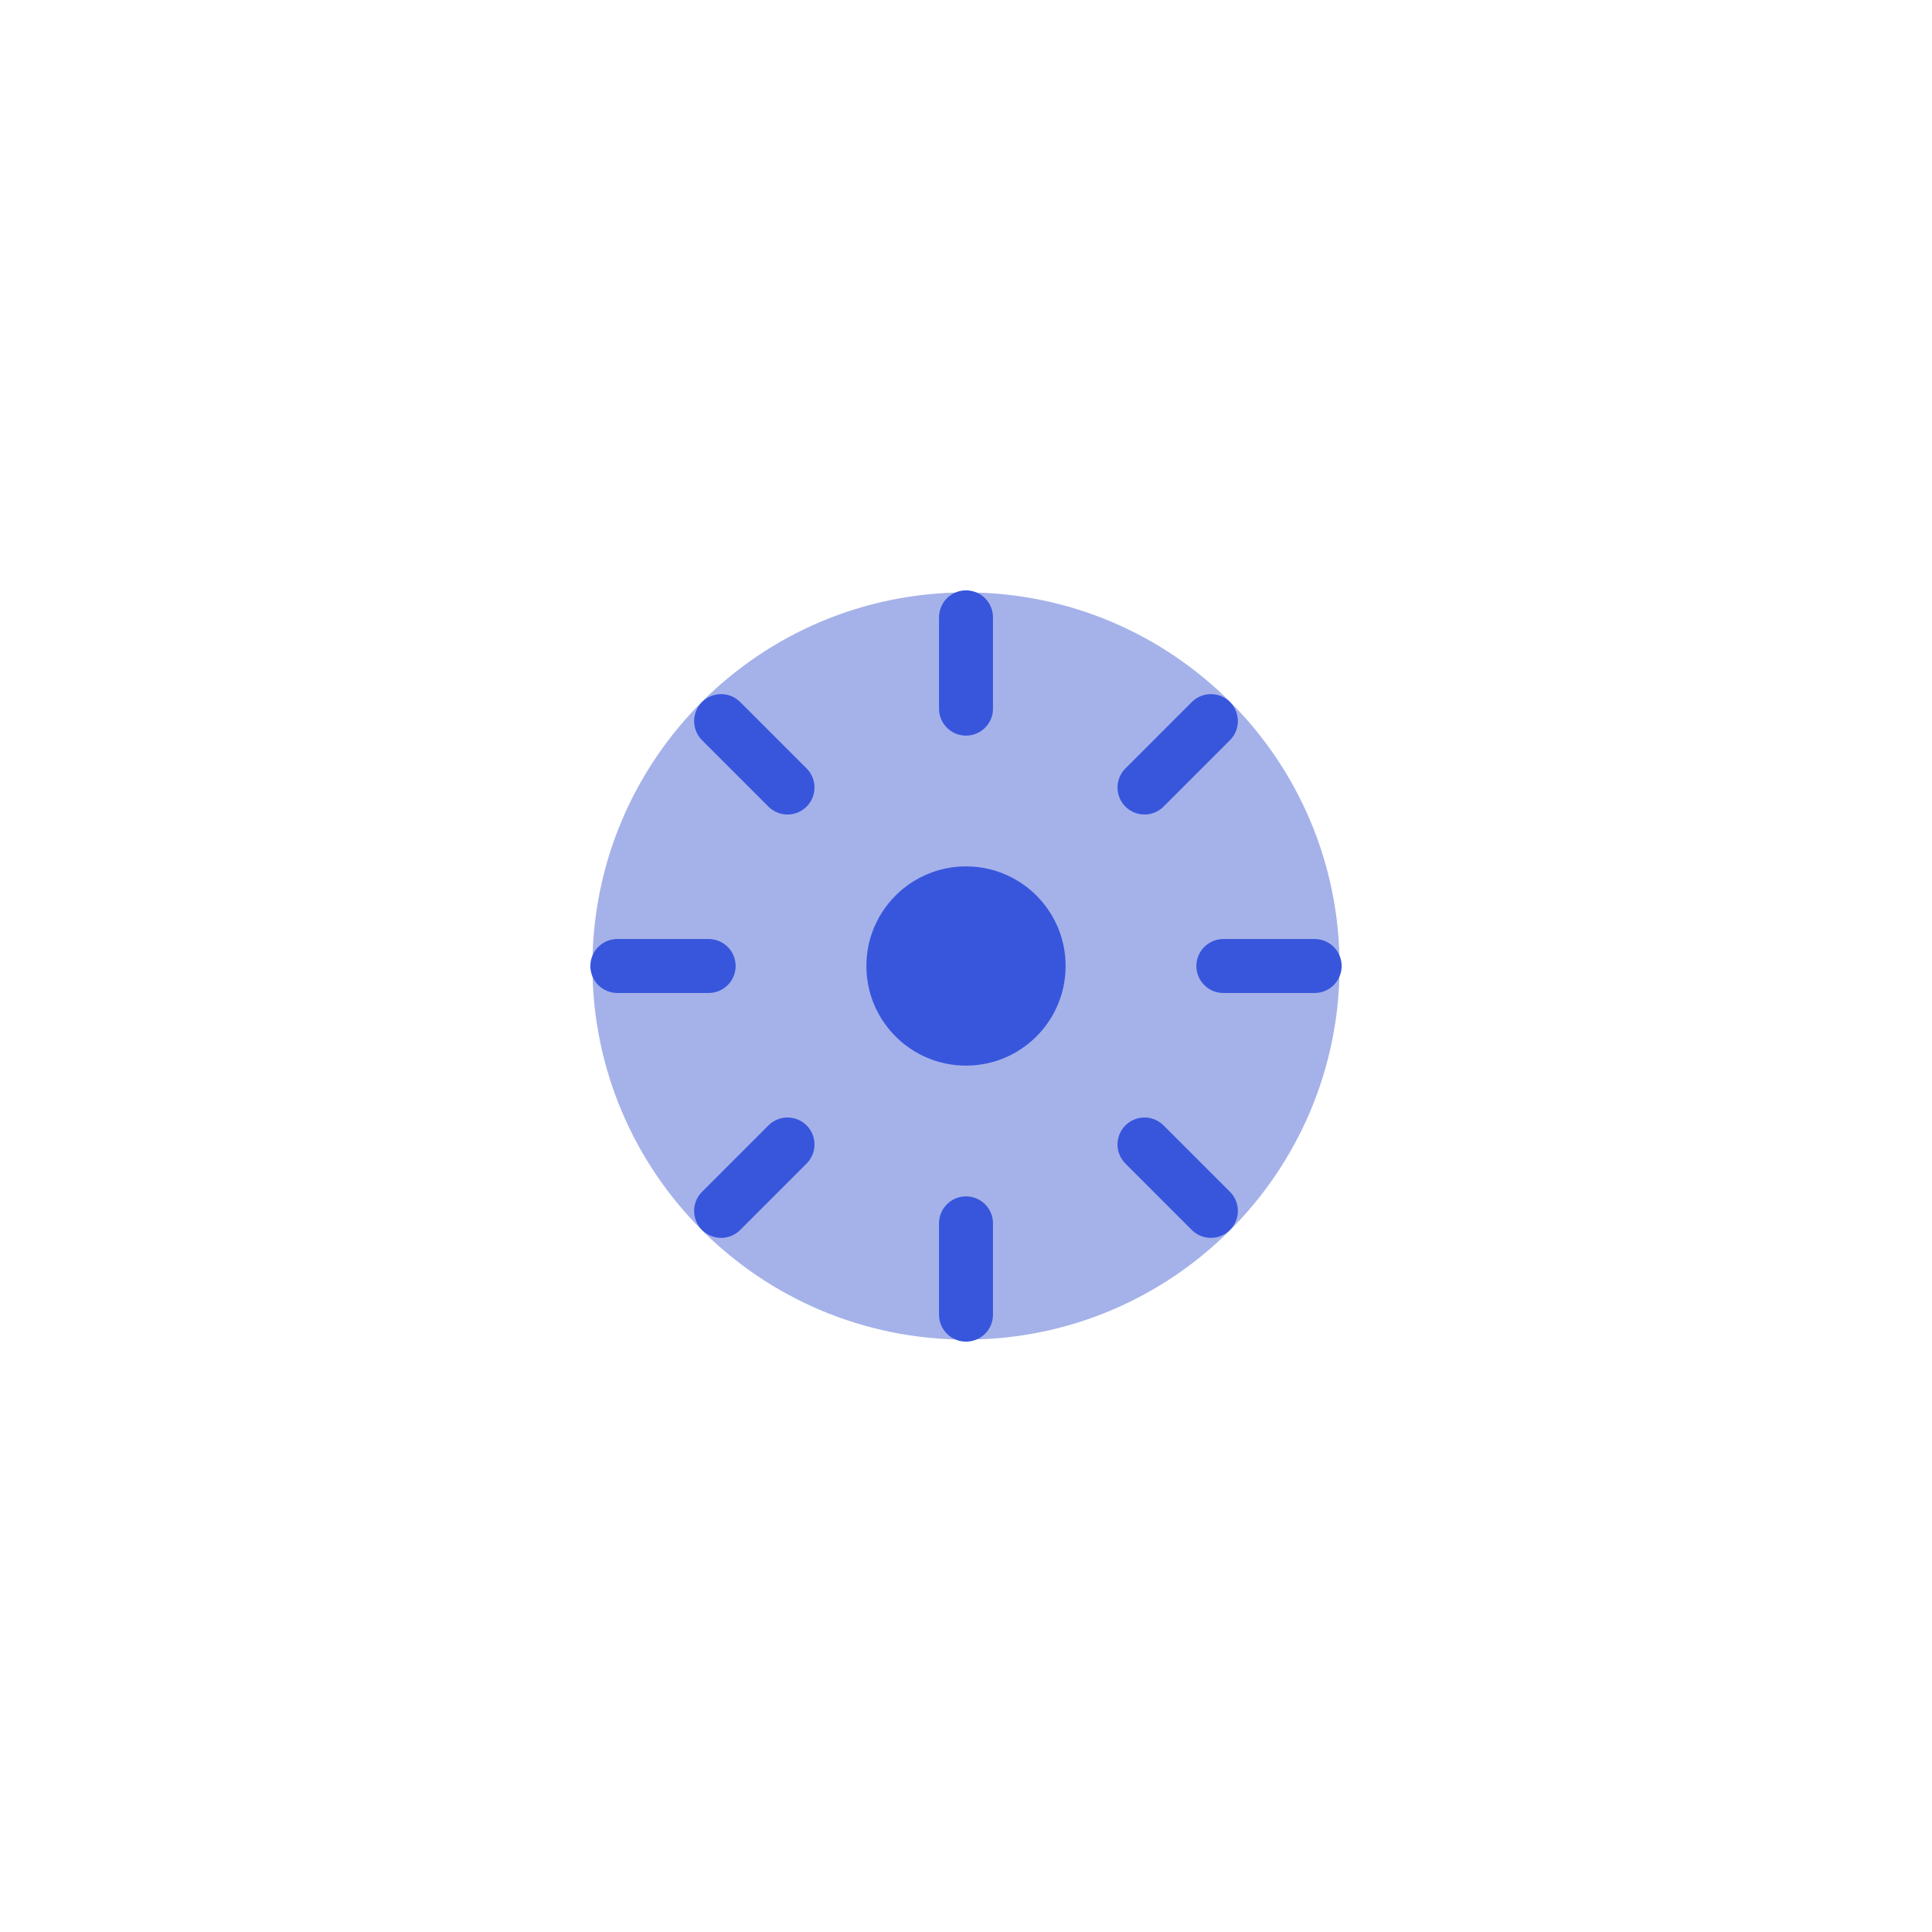
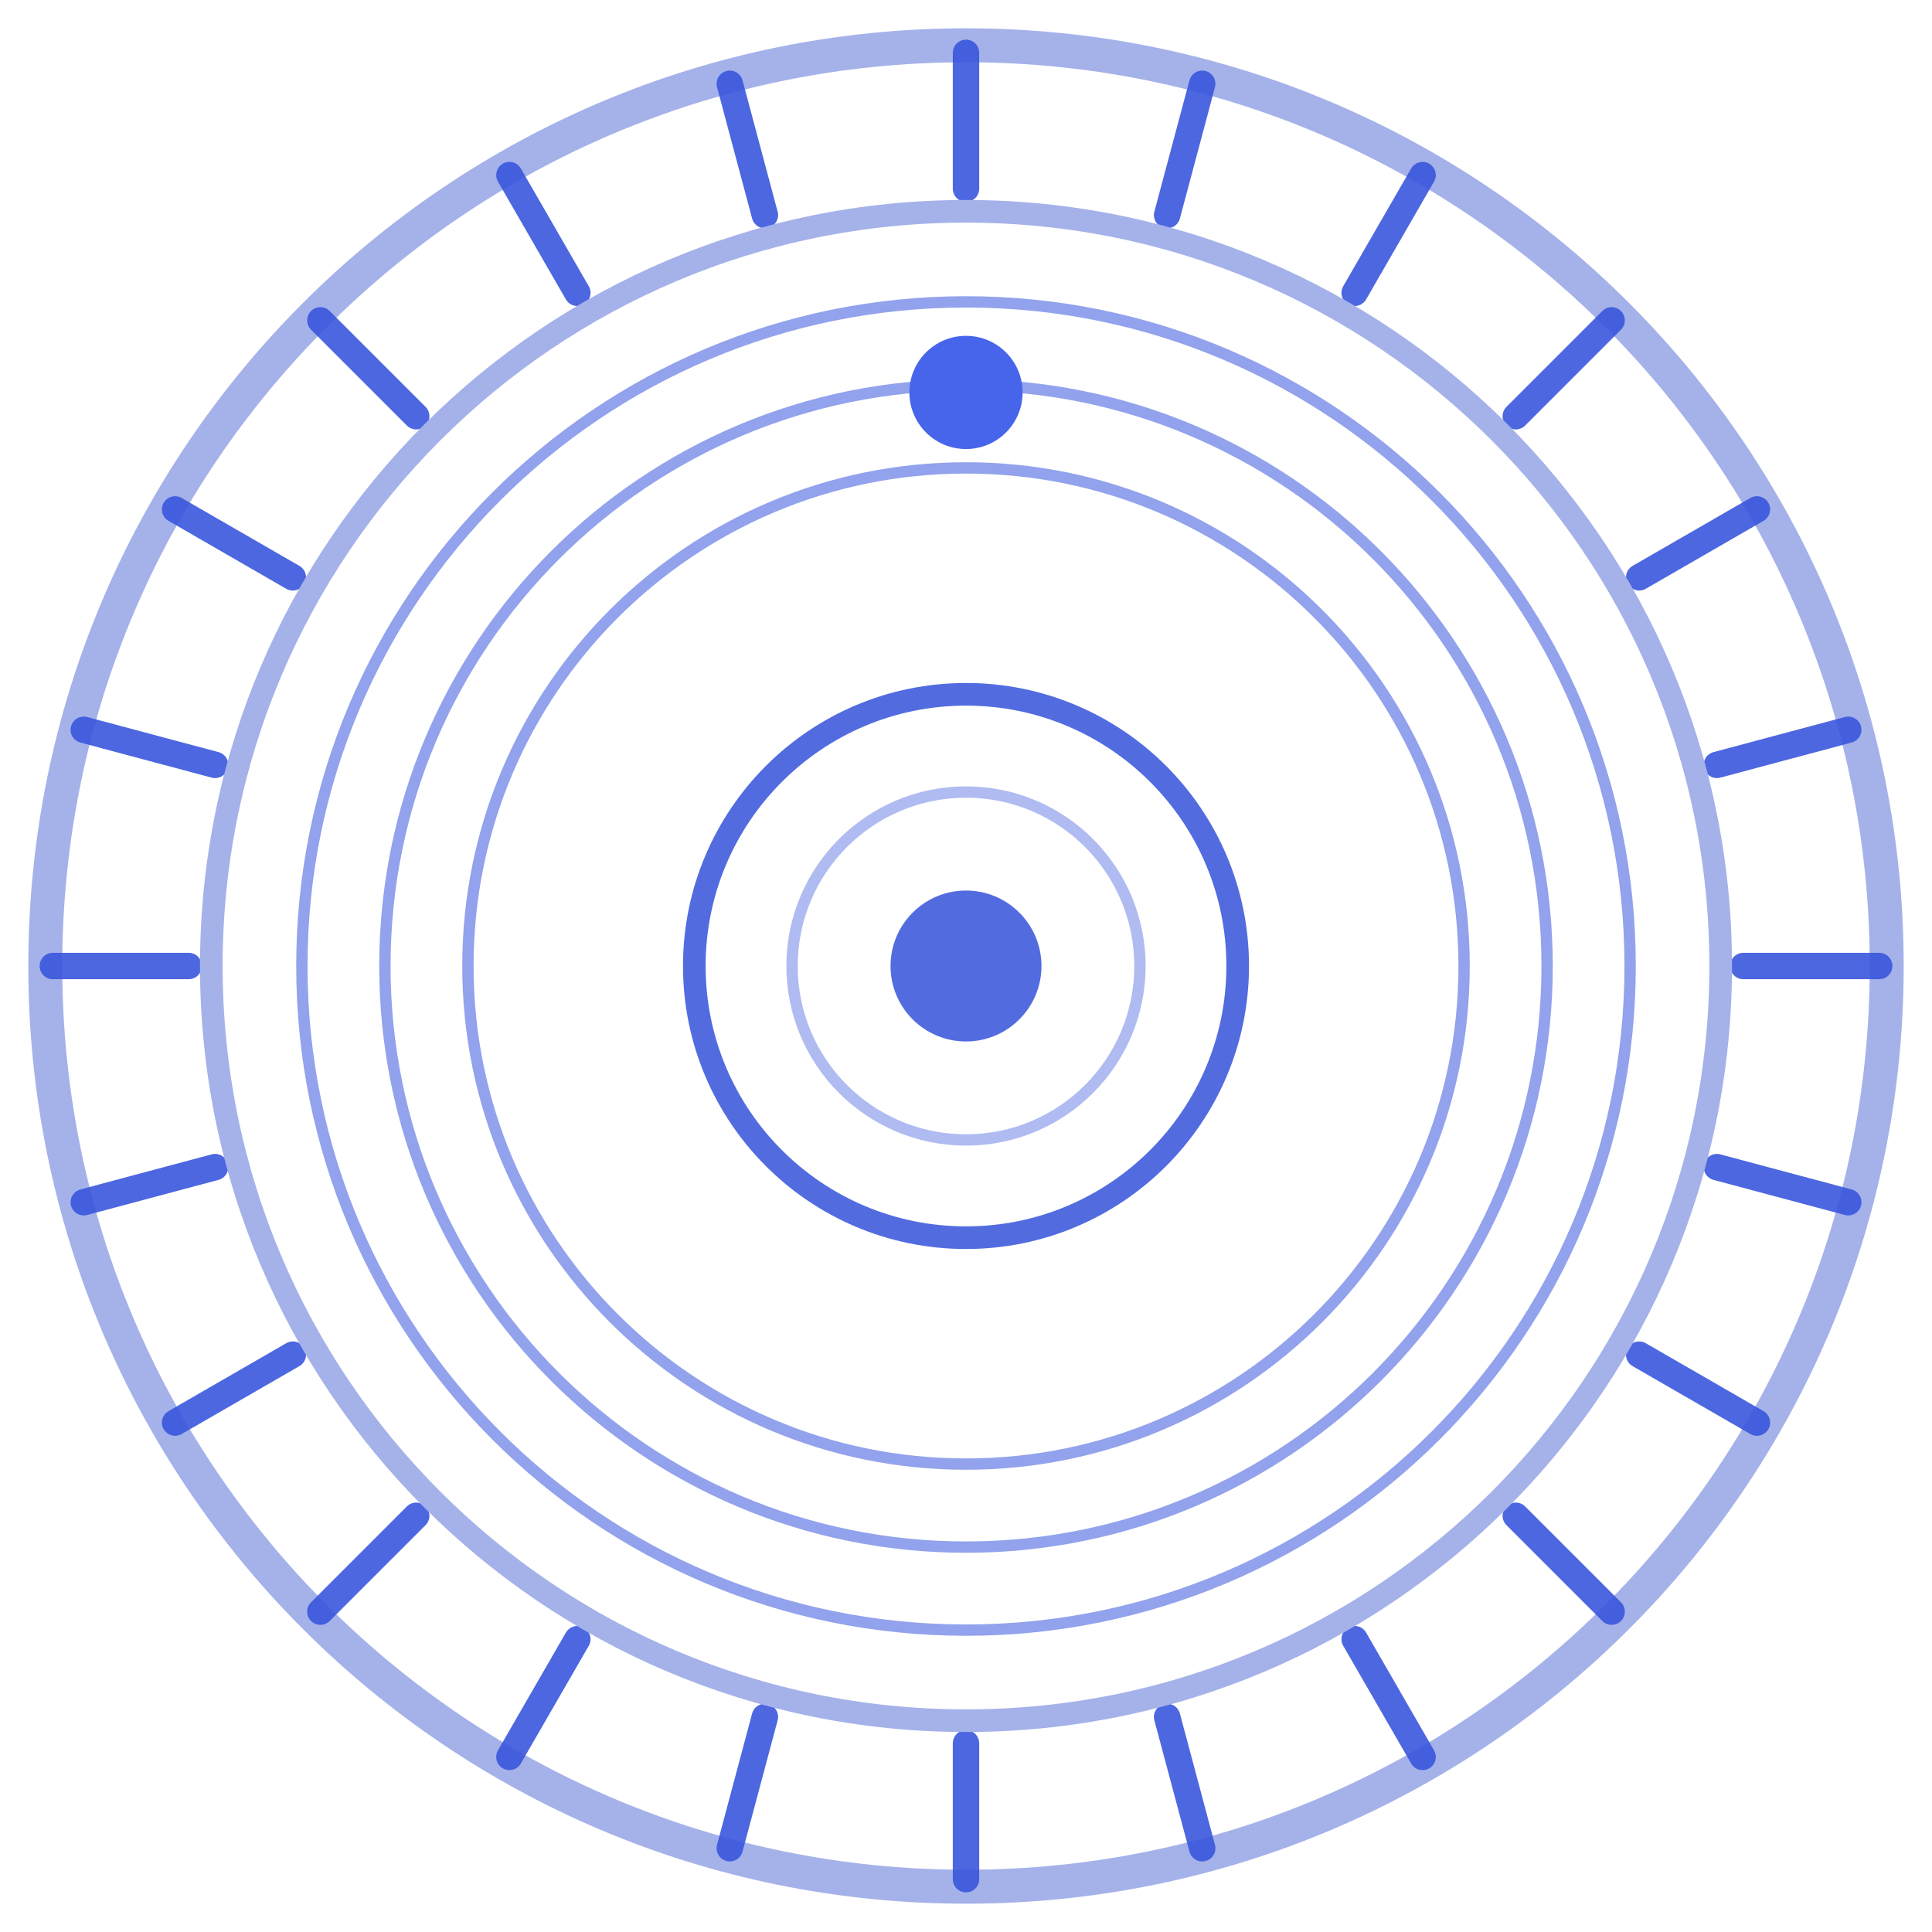
<svg xmlns="http://www.w3.org/2000/svg" width="512" height="512" viewBox="0 0 512 512">
-   <g transform="translate(124,124) scale(11)">
-     <circle cx="12" cy="12" r="9" fill="hsl(229,60%,78%)" />
-     <circle cx="12" cy="12" r="2.4" fill="hsl(229,70%,54%)" />
-     <g stroke="hsl(229,70%,54%)" stroke-width="1.3" stroke-linecap="round">
-       <path d="M12 3.6v2.2M12 18.2v2.2M3.6 12h2.2M18.2 12h2.2M6.1 6.1l1.6 1.6M16.3 16.3l1.6 1.6M17.9 6.1l-1.6 1.6M7.7 16.3l-1.6 1.6" />
-     </g>
-   </g>
+   <clipPath id="jogDisc">
+     <circle cx="256" cy="256" r="244" />
+   </clipPath>
+   <clipPath id="jogFace">
+     <circle cx="256" cy="256" r="200" />
+   </clipPath>
+   <circle cx="256" cy="256" r="244" fill="none" stroke="hsl(229,60%,78%)" stroke-width="9" />
+   <path d="M256.0 14.0 L256.0 50.0" fill="none" stroke="hsl(229,70%,54%)" stroke-width="7" stroke-linecap="round" opacity="0.9" />
+   <path d="M318.6 22.2 L309.3 57.0" fill="none" stroke="hsl(229,70%,54%)" stroke-width="7" stroke-linecap="round" opacity="0.9" />
+   <path d="M377.0 46.4 L359.0 77.6" fill="none" stroke="hsl(229,70%,54%)" stroke-width="7" stroke-linecap="round" opacity="0.9" />
+   <path d="M427.1 84.9 L401.7 110.3" fill="none" stroke="hsl(229,70%,54%)" stroke-width="7" stroke-linecap="round" opacity="0.9" />
+   <path d="M465.6 135.0 L434.4 153.0" fill="none" stroke="hsl(229,70%,54%)" stroke-width="7" stroke-linecap="round" opacity="0.9" />
+   <path d="M489.8 193.4 L455.0 202.7" fill="none" stroke="hsl(229,70%,54%)" stroke-width="7" stroke-linecap="round" opacity="0.9" />
+   <path d="M498.0 256.0 L462.0 256.0" fill="none" stroke="hsl(229,70%,54%)" stroke-width="7" stroke-linecap="round" opacity="0.9" />
+   <path d="M489.8 318.6 L455.0 309.3" fill="none" stroke="hsl(229,70%,54%)" stroke-width="7" stroke-linecap="round" opacity="0.9" />
+   <path d="M465.6 377.0 L434.4 359.0" fill="none" stroke="hsl(229,70%,54%)" stroke-width="7" stroke-linecap="round" opacity="0.9" />
+   <path d="M427.1 427.1 L401.7 401.7" fill="none" stroke="hsl(229,70%,54%)" stroke-width="7" stroke-linecap="round" opacity="0.9" />
+   <path d="M377.0 465.6 L359.0 434.4" fill="none" stroke="hsl(229,70%,54%)" stroke-width="7" stroke-linecap="round" opacity="0.9" />
+   <path d="M318.6 489.8 L309.3 455.0" fill="none" stroke="hsl(229,70%,54%)" stroke-width="7" stroke-linecap="round" opacity="0.9" />
+   <path d="M256.0 498.0 L256.0 462.0" fill="none" stroke="hsl(229,70%,54%)" stroke-width="7" stroke-linecap="round" opacity="0.9" />
+   <path d="M193.4 489.8 L202.7 455.0" fill="none" stroke="hsl(229,70%,54%)" stroke-width="7" stroke-linecap="round" opacity="0.9" />
+   <path d="M135.0 465.6 L153.0 434.4" fill="none" stroke="hsl(229,70%,54%)" stroke-width="7" stroke-linecap="round" opacity="0.9" />
+   <path d="M84.9 427.1 L110.3 401.7" fill="none" stroke="hsl(229,70%,54%)" stroke-width="7" stroke-linecap="round" opacity="0.9" />
+   <path d="M46.4 377.0 L77.6 359.0" fill="none" stroke="hsl(229,70%,54%)" stroke-width="7" stroke-linecap="round" opacity="0.9" />
+   <path d="M22.2 318.6 L57.0 309.3" fill="none" stroke="hsl(229,70%,54%)" stroke-width="7" stroke-linecap="round" opacity="0.9" />
+   <path d="M14.0 256.0 L50.0 256.0" fill="none" stroke="hsl(229,70%,54%)" stroke-width="7" stroke-linecap="round" opacity="0.9" />
+   <path d="M22.2 193.4 L57.0 202.7" fill="none" stroke="hsl(229,70%,54%)" stroke-width="7" stroke-linecap="round" opacity="0.9" />
+   <path d="M46.4 135.0 L77.6 153.0" fill="none" stroke="hsl(229,70%,54%)" stroke-width="7" stroke-linecap="round" opacity="0.9" />
+   <path d="M84.9 84.9 L110.3 110.3" fill="none" stroke="hsl(229,70%,54%)" stroke-width="7" stroke-linecap="round" opacity="0.9" />
+   <path d="M135.0 46.4 L153.0 77.6" fill="none" stroke="hsl(229,70%,54%)" stroke-width="7" stroke-linecap="round" opacity="0.9" />
+   <path d="M193.4 22.2 L202.7 57.0" fill="none" stroke="hsl(229,70%,54%)" stroke-width="7" stroke-linecap="round" opacity="0.9" />
+   <circle cx="256" cy="256" r="200" fill="none" stroke="hsl(229,60%,78%)" stroke-width="6" />
+   <circle cx="256" cy="256" r="176.0" fill="none" stroke="hsl(229,70%,54%)" stroke-width="3" opacity="0.55" />
+   <circle cx="256" cy="256" r="154.0" fill="none" stroke="hsl(229,70%,54%)" stroke-width="3" opacity="0.55" />
+   <circle cx="256" cy="256" r="132.0" fill="none" stroke="hsl(229,70%,54%)" stroke-width="3" opacity="0.55" />
+   <circle cx="256" cy="256" r="72" fill="none" stroke="hsl(229,70%,60%)" stroke-width="6" />
+   <circle cx="256" cy="256" r="46.1" fill="none" stroke="hsl(229,70%,54%)" stroke-width="3" opacity="0.4" />
+   <circle cx="256" cy="256" r="20" fill="hsl(229,70%,60%)" />
+   <circle cx="256" cy="104.0" r="15" fill="hsl(229,80%,60%)" />
</svg>
